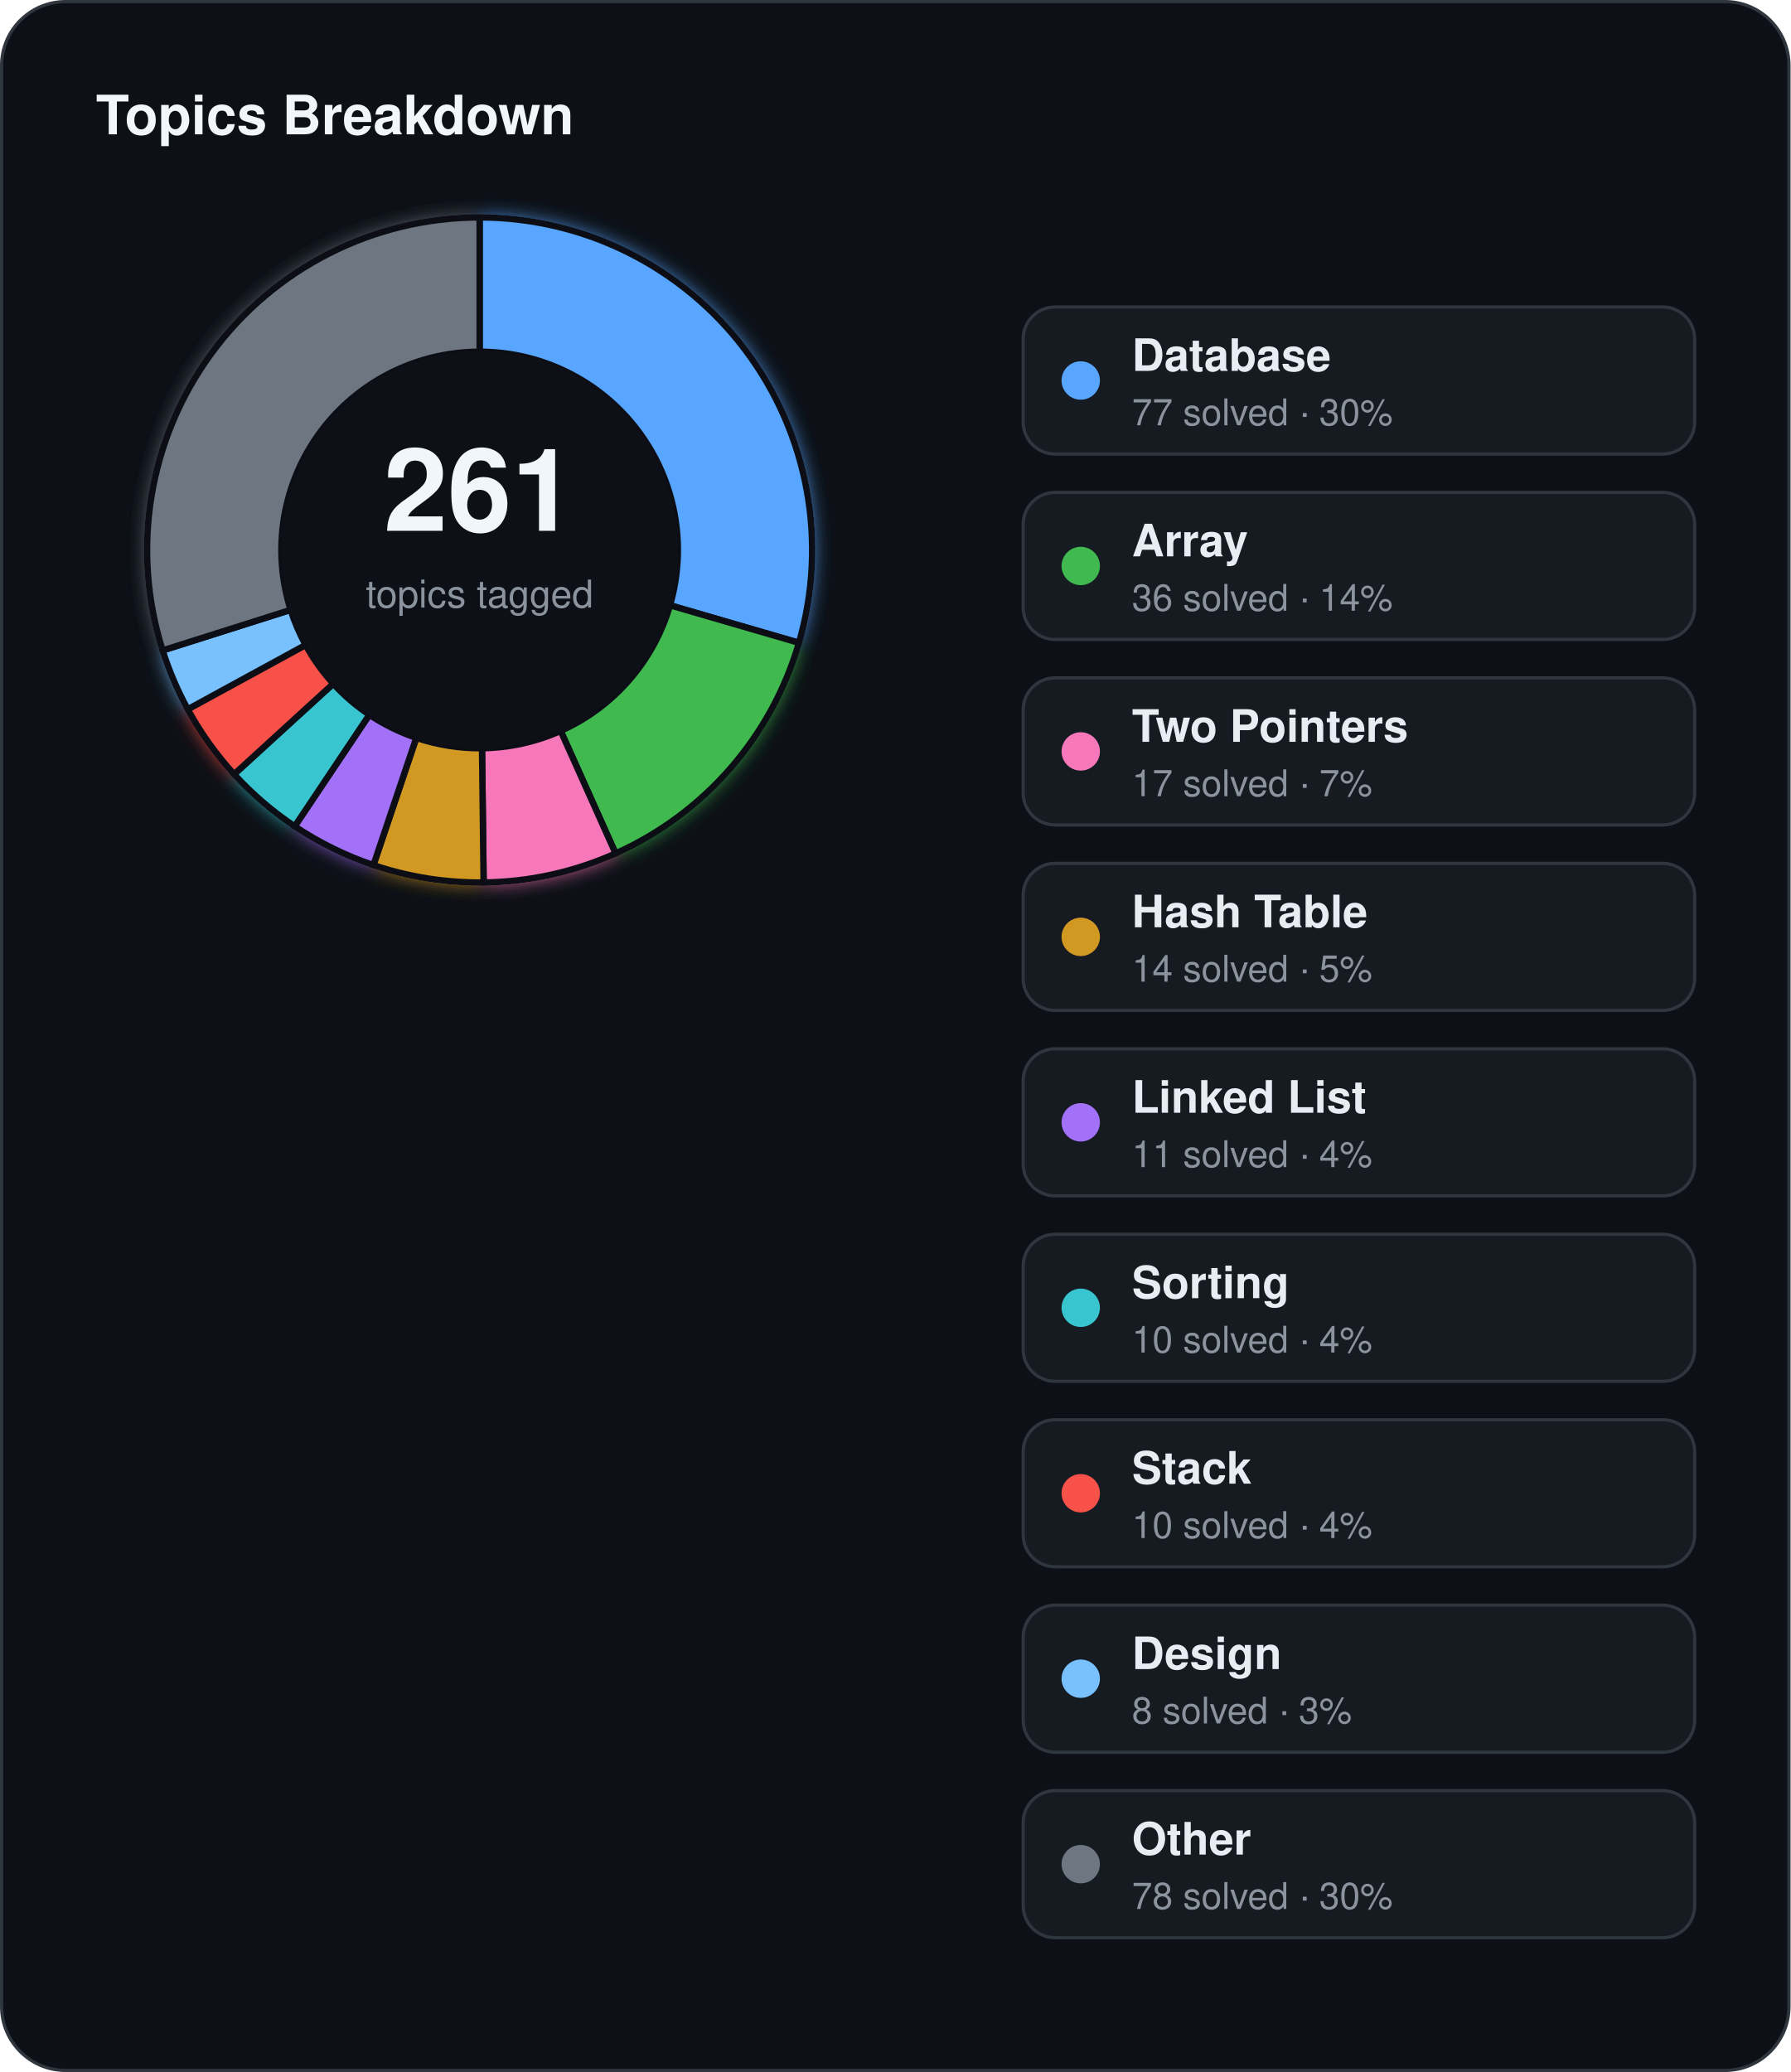
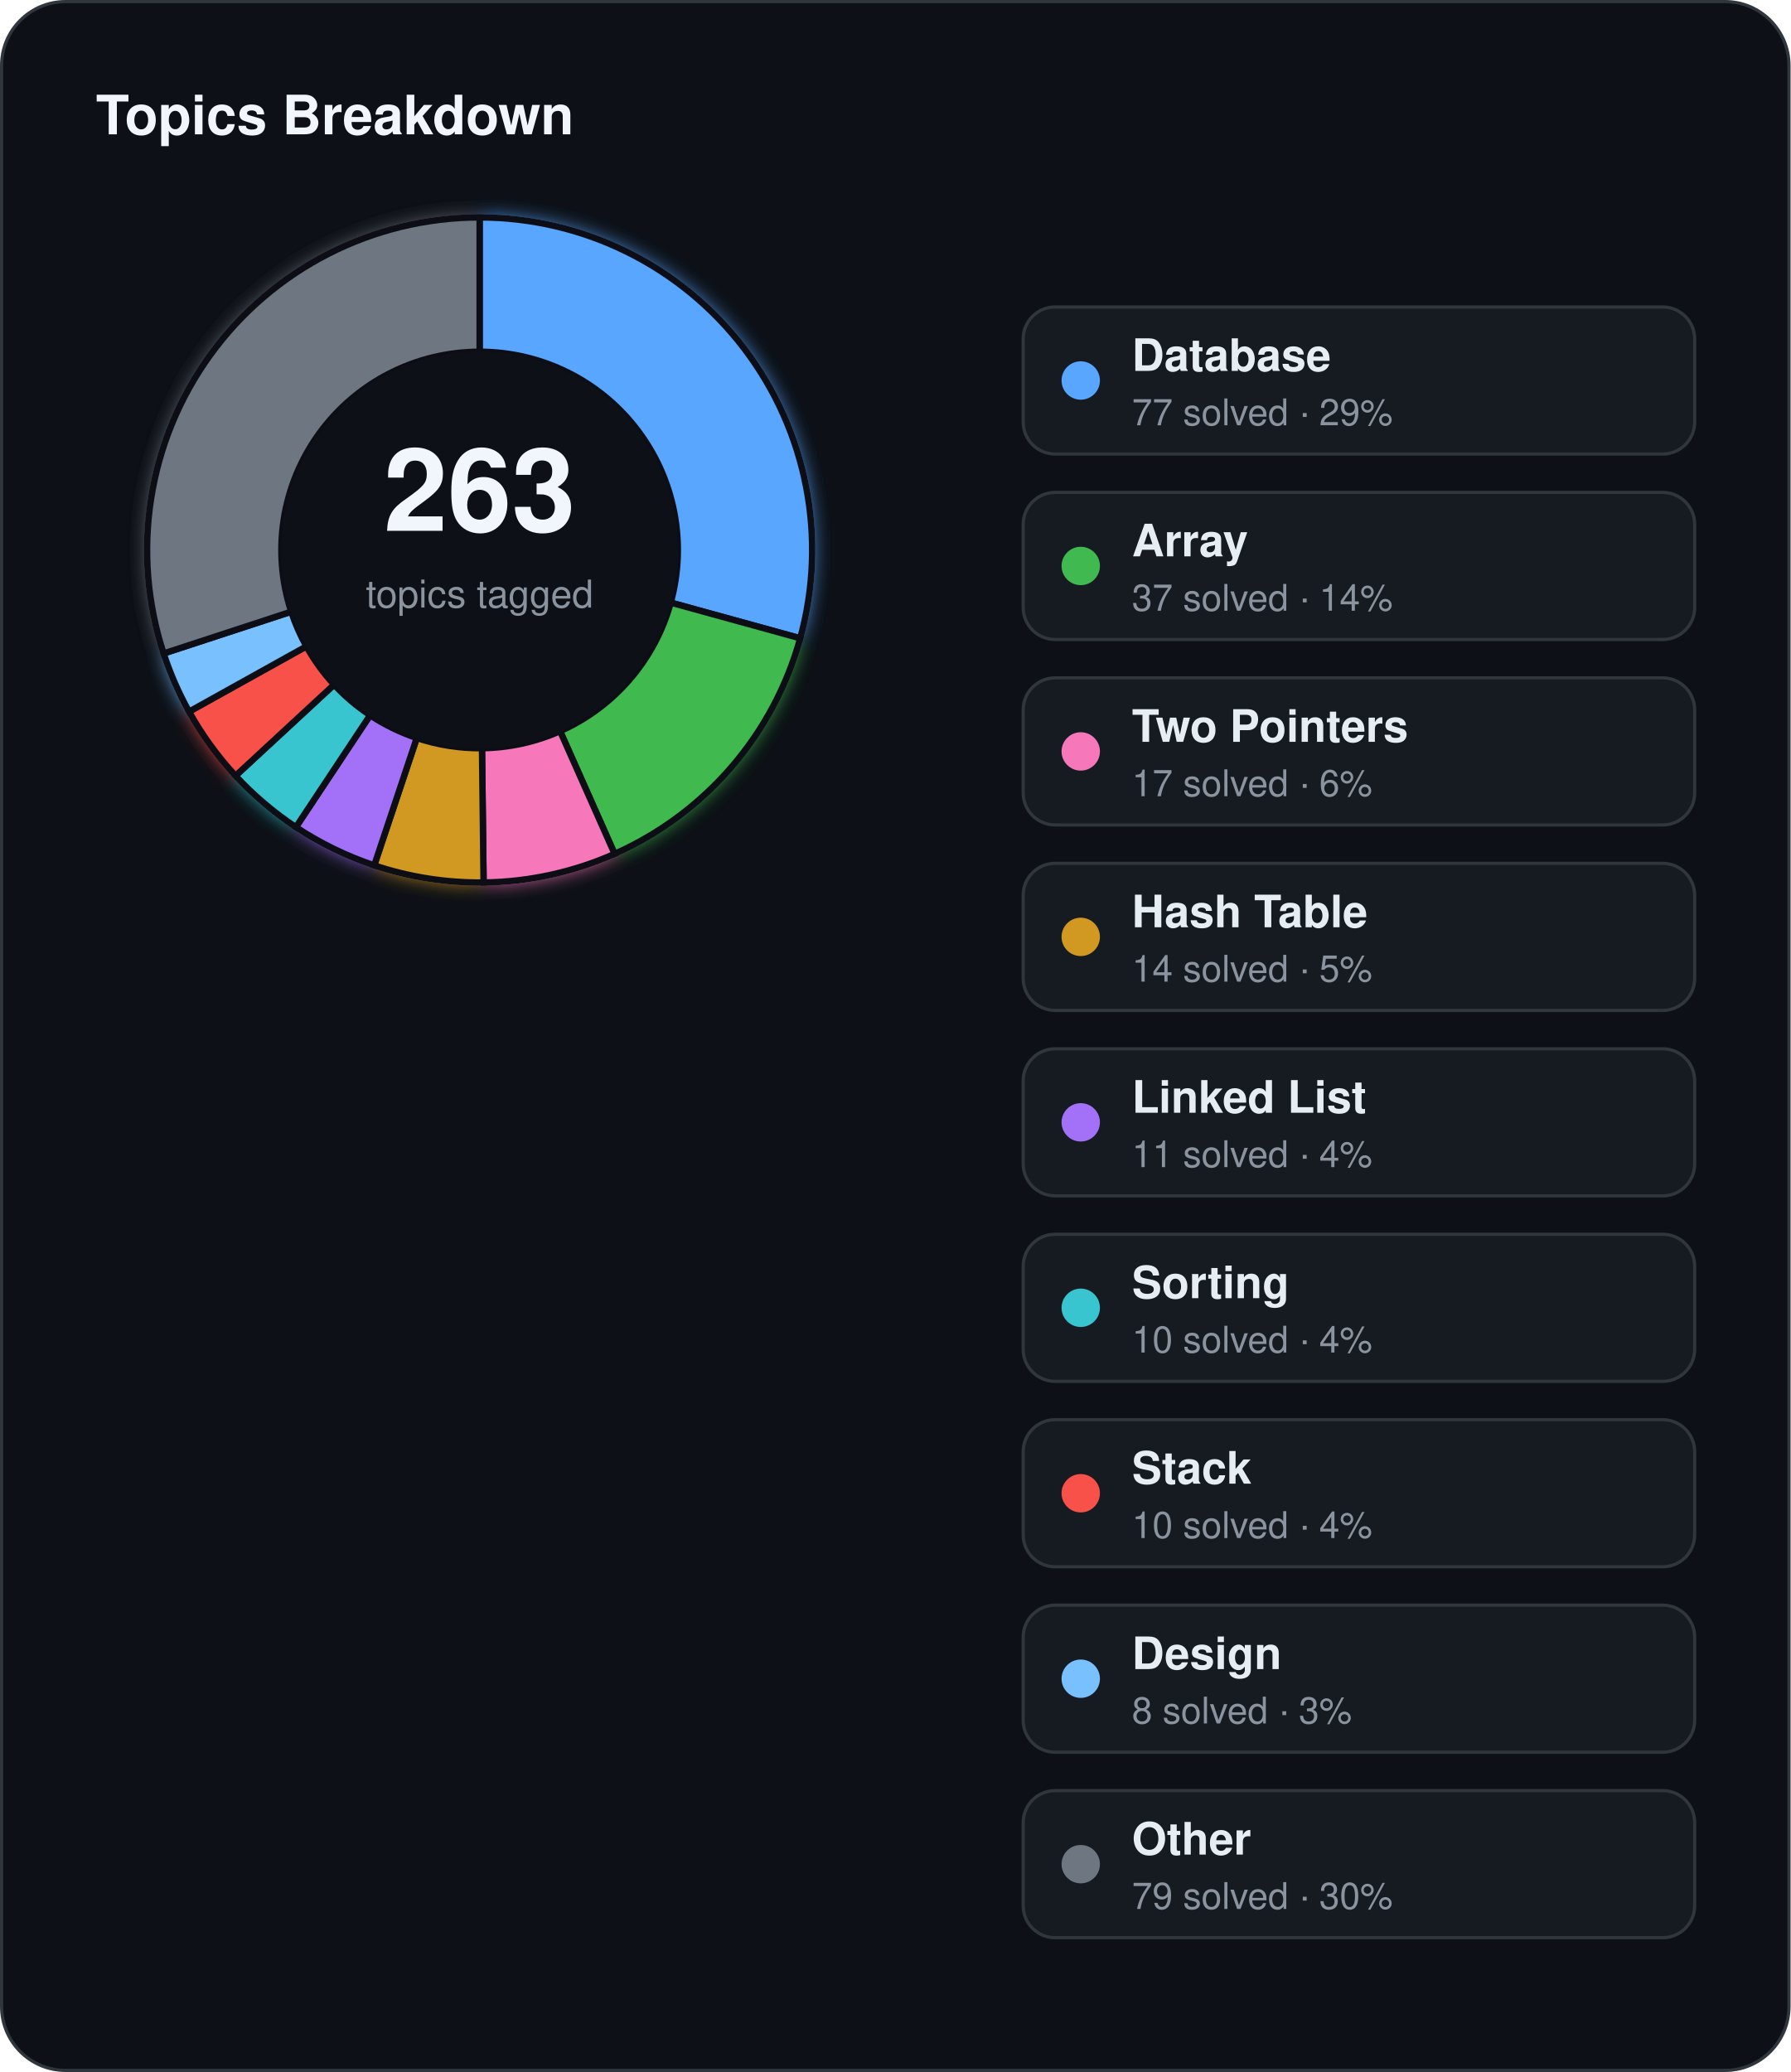
<svg xmlns="http://www.w3.org/2000/svg" width="560" height="648" viewBox="0 0 560 648">
  <defs>
    <filter id="topics-glow" x="-60%" y="-60%" width="220%" height="220%">
      <feGaussianBlur stdDeviation="3" result="blur" />
      <feMerge>
        <feMergeNode in="blur" />
        <feMergeNode in="SourceGraphic" />
      </feMerge>
    </filter>
  </defs>
  <rect x="0.5" y="0.5" width="559" height="647" rx="20" fill="#0d1117" stroke="#30363d" stroke-width="1" />
  <text x="30" y="42" fill="#f0f6fc" font-family="Segoe UI, Helvetica, Arial, sans-serif" font-size="17" font-weight="700">Topics Breakdown</text>
  <g filter="url(#topics-glow)">
-     <path d="M 150.00,68.00 A 104,104 0 0 1 249.87,201.03 L 209.54,189.30 A 62,62 0 0 0 150.00,110.00 Z" fill="#58a6ff" stroke="#0d1117" stroke-width="2" />
-     <path d="M 249.87,201.03 A 104,104 0 0 1 192.53,266.91 L 175.35,228.58 A 62,62 0 0 0 209.54,189.30 Z" fill="#3fb950" stroke="#0d1117" stroke-width="2" />
-     <path d="M 192.53,266.91 A 104,104 0 0 1 151.25,275.99 L 150.75,234.00 A 62,62 0 0 0 175.35,228.58 Z" fill="#f778ba" stroke="#0d1117" stroke-width="2" />
-     <path d="M 151.25,275.99 A 104,104 0 0 1 116.79,270.56 L 130.20,230.75 A 62,62 0 0 0 150.75,234.00 Z" fill="#d29922" stroke="#0d1117" stroke-width="2" />
-     <path d="M 116.79,270.56 A 104,104 0 0 1 92.16,258.43 L 115.52,223.53 A 62,62 0 0 0 130.20,230.75 Z" fill="#a371f7" stroke="#0d1117" stroke-width="2" />
-     <path d="M 92.16,258.43 A 104,104 0 0 1 73.22,242.15 L 104.23,213.82 A 62,62 0 0 0 115.52,223.53 Z" fill="#39c5cf" stroke="#0d1117" stroke-width="2" />
-     <path d="M 73.22,242.15 A 104,104 0 0 1 58.71,221.82 L 95.58,201.70 A 62,62 0 0 0 104.23,213.82 Z" fill="#f85149" stroke="#0d1117" stroke-width="2" />
-     <path d="M 58.71,221.82 A 104,104 0 0 1 50.86,203.42 L 90.90,190.73 A 62,62 0 0 0 95.58,201.70 Z" fill="#79c0ff" stroke="#0d1117" stroke-width="2" />
-     <path d="M 50.86,203.42 A 104,104 0 0 1 150.00,68.00 L 150.00,110.00 A 62,62 0 0 0 90.90,190.73 Z" fill="#6e7681" stroke="#0d1117" stroke-width="2" />
+     <path d="M 150.00,68.00 A 104,104 0 0 1 250.27,199.62 L 209.77,188.46 A 62,62 0 0 0 150.00,110.00 Z" fill="#58a6ff" stroke="#0d1117" stroke-width="2" />
+     <path d="M 250.27,199.62 A 104,104 0 0 1 192.22,267.04 L 175.17,228.66 A 62,62 0 0 0 209.77,188.46 Z" fill="#3fb950" stroke="#0d1117" stroke-width="2" />
+     <path d="M 192.22,267.04 A 104,104 0 0 1 151.24,275.99 L 150.74,234.00 A 62,62 0 0 0 175.17,228.66 Z" fill="#f778ba" stroke="#0d1117" stroke-width="2" />
+     <path d="M 151.24,275.99 A 104,104 0 0 1 117.04,270.64 L 130.35,230.80 A 62,62 0 0 0 150.74,234.00 Z" fill="#d29922" stroke="#0d1117" stroke-width="2" />
+     <path d="M 117.04,270.64 A 104,104 0 0 1 92.54,258.69 L 115.75,223.68 A 62,62 0 0 0 130.35,230.80 Z" fill="#a371f7" stroke="#0d1117" stroke-width="2" />
+     <path d="M 92.54,258.69 A 104,104 0 0 1 73.66,242.63 L 104.49,214.11 A 62,62 0 0 0 115.75,223.68 Z" fill="#39c5cf" stroke="#0d1117" stroke-width="2" />
+     <path d="M 73.66,242.63 A 104,104 0 0 1 59.12,222.56 L 95.82,202.14 A 62,62 0 0 0 104.49,214.11 Z" fill="#f85149" stroke="#0d1117" stroke-width="2" />
+     <path d="M 59.12,222.56 A 104,104 0 0 1 51.17,204.37 L 91.08,191.30 A 62,62 0 0 0 95.82,202.14 Z" fill="#79c0ff" stroke="#0d1117" stroke-width="2" />
+     <path d="M 51.17,204.37 A 104,104 0 0 1 150.00,68.00 L 150.00,110.00 A 62,62 0 0 0 91.08,191.30 Z" fill="#6e7681" stroke="#0d1117" stroke-width="2" />
  </g>
  <circle cx="150" cy="172" r="62" fill="#0d1117" />
-   <text x="150" y="166" text-anchor="middle" fill="#f0f6fc" font-family="Segoe UI, Helvetica, Arial, sans-serif" font-size="36" font-weight="700">261</text>
+   <text x="150" y="166" text-anchor="middle" fill="#f0f6fc" font-family="Segoe UI, Helvetica, Arial, sans-serif" font-size="36" font-weight="700">263</text>
  <text x="150" y="190" text-anchor="middle" fill="#8b949e" font-family="Segoe UI, Helvetica, Arial, sans-serif" font-size="12">topics tagged</text>
  <rect x="320" y="96" width="210" height="46" rx="10" fill="#161b22" stroke="#30363d" stroke-width="1" />
  <circle cx="338" cy="119" r="6" fill="#58a6ff" />
  <text x="354" y="116" fill="#e6edf3" font-family="Segoe UI, Helvetica, Arial, sans-serif" font-size="14" font-weight="600">Database</text>
-   <text x="354" y="133" fill="#8b949e" font-family="Segoe UI, Helvetica, Arial, sans-serif" font-size="11.5">77 solved · 30%</text>
+   <text x="354" y="133" fill="#8b949e" font-family="Segoe UI, Helvetica, Arial, sans-serif" font-size="11.5">77 solved · 29%</text>
  <rect x="320" y="154" width="210" height="46" rx="10" fill="#161b22" stroke="#30363d" stroke-width="1" />
  <circle cx="338" cy="177" r="6" fill="#3fb950" />
  <text x="354" y="174" fill="#e6edf3" font-family="Segoe UI, Helvetica, Arial, sans-serif" font-size="14" font-weight="600">Array</text>
-   <text x="354" y="191" fill="#8b949e" font-family="Segoe UI, Helvetica, Arial, sans-serif" font-size="11.5">36 solved · 14%</text>
+   <text x="354" y="191" fill="#8b949e" font-family="Segoe UI, Helvetica, Arial, sans-serif" font-size="11.5">37 solved · 14%</text>
  <rect x="320" y="212" width="210" height="46" rx="10" fill="#161b22" stroke="#30363d" stroke-width="1" />
  <circle cx="338" cy="235" r="6" fill="#f778ba" />
  <text x="354" y="232" fill="#e6edf3" font-family="Segoe UI, Helvetica, Arial, sans-serif" font-size="14" font-weight="600">Two Pointers</text>
-   <text x="354" y="249" fill="#8b949e" font-family="Segoe UI, Helvetica, Arial, sans-serif" font-size="11.5">17 solved · 7%</text>
+   <text x="354" y="249" fill="#8b949e" font-family="Segoe UI, Helvetica, Arial, sans-serif" font-size="11.5">17 solved · 6%</text>
  <rect x="320" y="270" width="210" height="46" rx="10" fill="#161b22" stroke="#30363d" stroke-width="1" />
  <circle cx="338" cy="293" r="6" fill="#d29922" />
  <text x="354" y="290" fill="#e6edf3" font-family="Segoe UI, Helvetica, Arial, sans-serif" font-size="14" font-weight="600">Hash Table</text>
  <text x="354" y="307" fill="#8b949e" font-family="Segoe UI, Helvetica, Arial, sans-serif" font-size="11.5">14 solved · 5%</text>
  <rect x="320" y="328" width="210" height="46" rx="10" fill="#161b22" stroke="#30363d" stroke-width="1" />
  <circle cx="338" cy="351" r="6" fill="#a371f7" />
  <text x="354" y="348" fill="#e6edf3" font-family="Segoe UI, Helvetica, Arial, sans-serif" font-size="14" font-weight="600">Linked List</text>
  <text x="354" y="365" fill="#8b949e" font-family="Segoe UI, Helvetica, Arial, sans-serif" font-size="11.5">11 solved · 4%</text>
  <rect x="320" y="386" width="210" height="46" rx="10" fill="#161b22" stroke="#30363d" stroke-width="1" />
  <circle cx="338" cy="409" r="6" fill="#39c5cf" />
  <text x="354" y="406" fill="#e6edf3" font-family="Segoe UI, Helvetica, Arial, sans-serif" font-size="14" font-weight="600">Sorting</text>
  <text x="354" y="423" fill="#8b949e" font-family="Segoe UI, Helvetica, Arial, sans-serif" font-size="11.5">10 solved · 4%</text>
  <rect x="320" y="444" width="210" height="46" rx="10" fill="#161b22" stroke="#30363d" stroke-width="1" />
  <circle cx="338" cy="467" r="6" fill="#f85149" />
  <text x="354" y="464" fill="#e6edf3" font-family="Segoe UI, Helvetica, Arial, sans-serif" font-size="14" font-weight="600">Stack</text>
  <text x="354" y="481" fill="#8b949e" font-family="Segoe UI, Helvetica, Arial, sans-serif" font-size="11.5">10 solved · 4%</text>
  <rect x="320" y="502" width="210" height="46" rx="10" fill="#161b22" stroke="#30363d" stroke-width="1" />
  <circle cx="338" cy="525" r="6" fill="#79c0ff" />
  <text x="354" y="522" fill="#e6edf3" font-family="Segoe UI, Helvetica, Arial, sans-serif" font-size="14" font-weight="600">Design</text>
  <text x="354" y="539" fill="#8b949e" font-family="Segoe UI, Helvetica, Arial, sans-serif" font-size="11.5">8 solved · 3%</text>
  <rect x="320" y="560" width="210" height="46" rx="10" fill="#161b22" stroke="#30363d" stroke-width="1" />
  <circle cx="338" cy="583" r="6" fill="#6e7681" />
  <text x="354" y="580" fill="#e6edf3" font-family="Segoe UI, Helvetica, Arial, sans-serif" font-size="14" font-weight="600">Other</text>
-   <text x="354" y="597" fill="#8b949e" font-family="Segoe UI, Helvetica, Arial, sans-serif" font-size="11.5">78 solved · 30%</text>
+   <text x="354" y="597" fill="#8b949e" font-family="Segoe UI, Helvetica, Arial, sans-serif" font-size="11.5">79 solved · 30%</text>
</svg>
